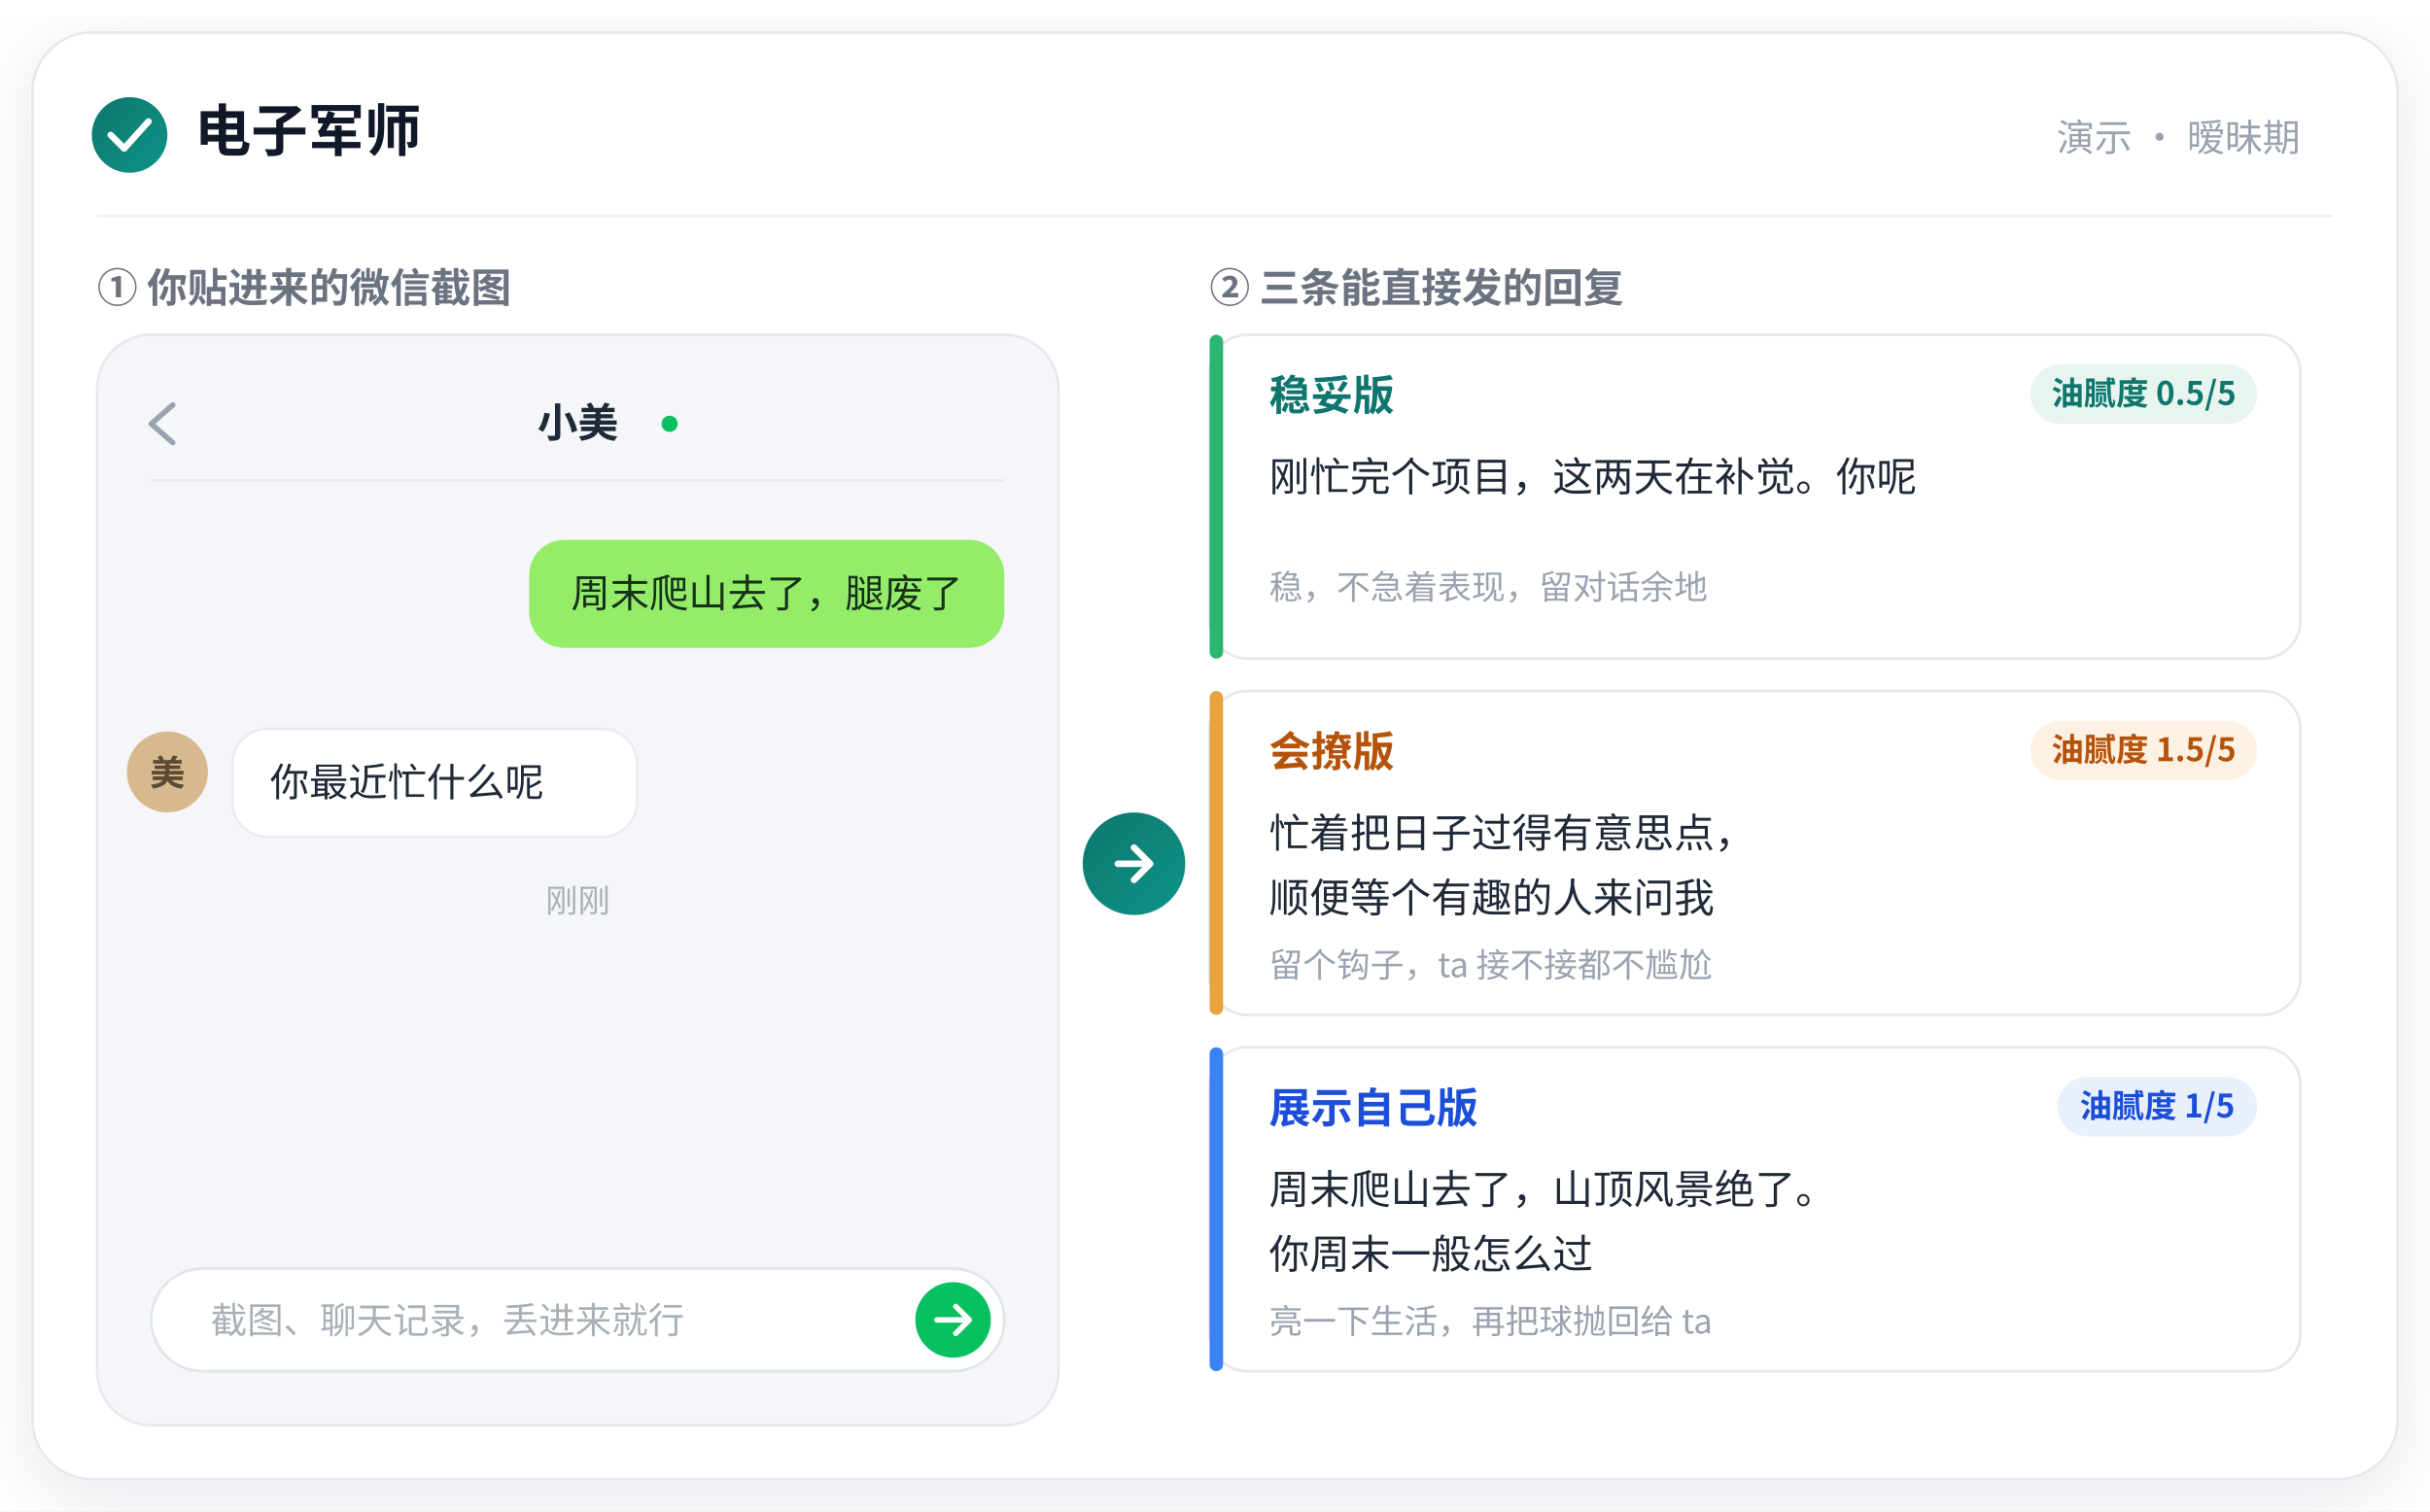
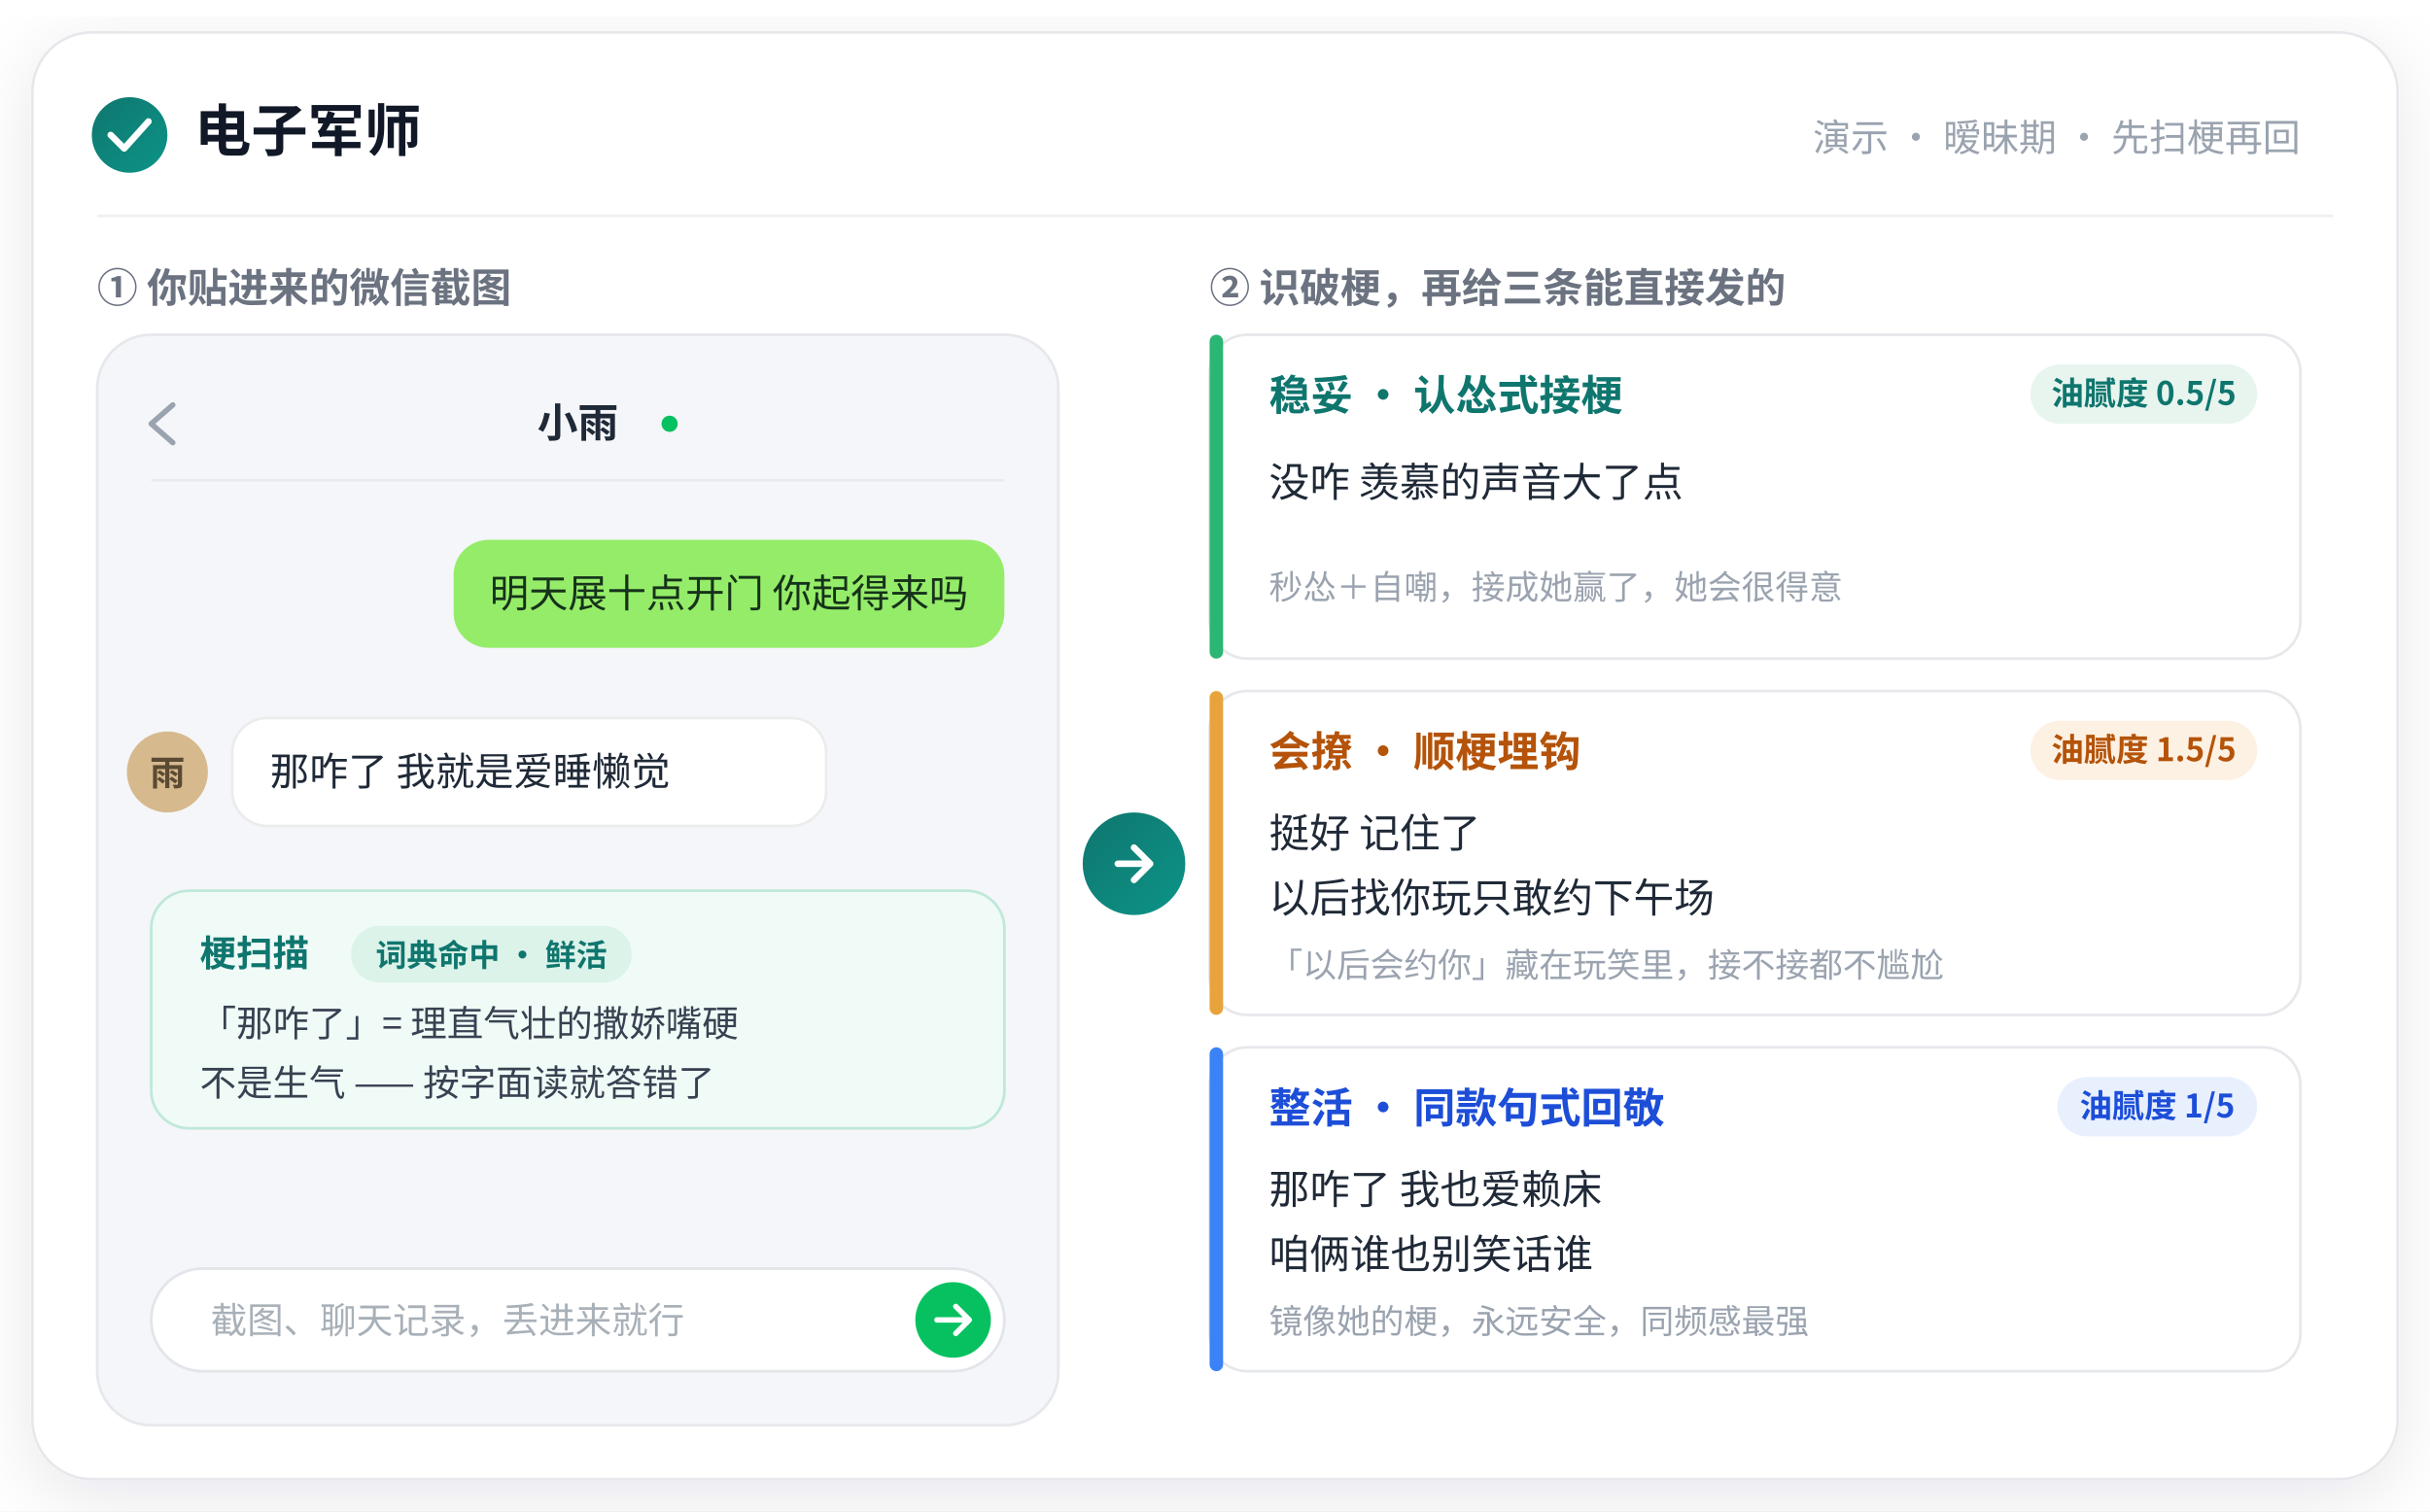
<svg xmlns="http://www.w3.org/2000/svg" viewBox="0 0 900 560" width="900" height="560" font-family="'PingFang SC','Microsoft YaHei','Hiragino Sans GB','Noto Sans CJK SC',sans-serif">
  <defs>
    <filter id="cardShadow" x="-8%" y="-8%" width="116%" height="120%">
      <feDropShadow dx="0" dy="6" stdDeviation="14" flood-color="#0B1F33" flood-opacity="0.10" />
    </filter>
    <linearGradient id="brand" x1="0" y1="0" x2="1" y2="1">
      <stop offset="0" stop-color="#0F766E" />
      <stop offset="1" stop-color="#0D9488" />
    </linearGradient>
  </defs>
  <rect x="0" y="0" width="900" height="560" fill="#FFFFFF" />
  <rect x="12" y="12" width="876" height="536" rx="22" fill="#FFFFFF" stroke="#E6E8EB" filter="url(#cardShadow)" />
  <circle cx="48" cy="50" r="14" fill="url(#brand)" />
  <path d="M41 50 l5 5 l9 -10" fill="none" stroke="#FFFFFF" stroke-width="2.4" stroke-linecap="round" stroke-linejoin="round" />
  <text x="72" y="56" font-size="21" font-weight="700" fill="#111827">电子军师</text>
-   <text x="852" y="56" font-size="14" fill="#9AA3AF" text-anchor="end">演示 · 暧昧期</text>
+   <text x="852" y="56" font-size="14" fill="#9AA3AF" text-anchor="end">演示 · 暧昧期 · 先扫梗再回</text>
  <line x1="36" y1="80" x2="864" y2="80" stroke="#EEF0F2" stroke-width="1" />
  <text x="36" y="112" font-size="15" font-weight="600" fill="#6B7280">① 你贴进来的微信截图</text>
-   <text x="448" y="112" font-size="15" font-weight="600" fill="#6B7280">② 三条能直接发的回复</text>
+   <text x="448" y="112" font-size="15" font-weight="600" fill="#6B7280">② 识破梗，再给三条能直接发的</text>
  <rect x="36" y="124" width="356" height="404" rx="20" fill="#F4F6F9" stroke="#E6E8EB" />
  <path d="M64 150 l-8 7 l8 7" fill="none" stroke="#9AA3AF" stroke-width="2" stroke-linecap="round" stroke-linejoin="round" />
-   <text x="214" y="162" font-size="15" font-weight="600" fill="#1F2937" text-anchor="middle">小美</text>
+   <text x="214" y="162" font-size="15" font-weight="600" fill="#1F2937" text-anchor="middle">小雨</text>
  <circle cx="248" cy="157" r="3" fill="#07C160" />
  <line x1="56" y1="178" x2="372" y2="178" stroke="#E9EBEE" stroke-width="1" />
-   <rect x="196" y="200" width="176" height="40" rx="13" fill="#95EC69" />
-   <text x="284" y="225" font-size="14.5" fill="#16321A" text-anchor="middle">周末爬山去了，腿废了</text>
+   <rect x="168" y="200" width="204" height="40" rx="13" fill="#95EC69" />
+   <text x="270" y="225" font-size="14.5" fill="#16321A" text-anchor="middle">明天展十点开门 你起得来吗</text>
  <circle cx="62" cy="286" r="15" fill="#D7B98E" />
-   <text x="62" y="291" font-size="13" fill="#5B4A33" text-anchor="middle" font-weight="700">美</text>
-   <rect x="86" y="270" width="150" height="40" rx="13" fill="#FFFFFF" stroke="#ECECEC" />
-   <text x="100" y="295" font-size="14.5" fill="#1F2937">你最近忙什么呢</text>
-   <text x="214" y="338" font-size="12" fill="#A8B0B8" text-anchor="middle">刚刚</text>
+   <text x="62" y="291" font-size="13" fill="#5B4A33" text-anchor="middle" font-weight="700">雨</text>
+   <rect x="86" y="266" width="220" height="40" rx="13" fill="#FFFFFF" stroke="#ECECEC" />
+   <text x="100" y="291" font-size="14.5" fill="#1F2937">那咋了 我就是爱睡懒觉</text>
+   <rect x="56" y="330" width="316" height="88" rx="14" fill="#F0FBF7" stroke="#BFE8D9" />
+   <text x="74" y="358" font-size="13.5" font-weight="700" fill="#0F766E">梗扫描</text>
+   <rect x="130" y="343" width="104" height="21" rx="10.5" fill="#DCF3EA" />
+   <text x="182" y="358" font-size="11.5" font-weight="600" fill="#0F766E" text-anchor="middle">词典命中 · 鲜活</text>
+   <text x="74" y="384" font-size="13.5" fill="#374151">「那咋了」= 理直气壮的撒娇嘴硬</text>
+   <text x="74" y="406" font-size="13.5" fill="#374151">不是生气 —— 按字面读就答错了</text>
  <rect x="56" y="470" width="316" height="38" rx="19" fill="#FFFFFF" stroke="#E2E5E9" />
  <text x="78" y="494" font-size="13.5" fill="#A8B0B8">截图、聊天记录，丢进来就行</text>
  <circle cx="353" cy="489" r="14" fill="#07C160" />
  <path d="M347 489 h11 M354 484 l5 5 l-5 5" fill="none" stroke="#FFFFFF" stroke-width="2" stroke-linecap="round" stroke-linejoin="round" />
  <circle cx="420" cy="320" r="19" fill="url(#brand)" />
  <path d="M414 320 h10 M420 314 l6 6 l-6 6" fill="none" stroke="#FFFFFF" stroke-width="2.4" stroke-linecap="round" stroke-linejoin="round" />
  <rect x="448" y="124" width="404" height="120" rx="14" fill="#FFFFFF" stroke="#E6E8EB" />
  <rect x="448" y="124" width="5" height="120" rx="2.5" fill="#2BB673" />
-   <text x="470" y="152" font-size="15.5" font-weight="700" fill="#0F766E">稳妥版</text>
+   <text x="470" y="152" font-size="15.5" font-weight="700" fill="#0F766E">稳妥 · 认怂式接梗</text>
  <rect x="752" y="135" width="84" height="22" rx="11" fill="#E7F5EE" />
  <text x="794" y="150" font-size="12" font-weight="600" fill="#0F766E" text-anchor="middle">油腻度 0.5/5</text>
-   <text x="470" y="182" font-size="15" fill="#1F2937">刚忙完个项目，这两天在补觉。你呢</text>
-   <text x="470" y="222" font-size="12.5" fill="#9AA3AF">稳，不急着表现，留对话余地</text>
+   <text x="470" y="184" font-size="15" fill="#1F2937">没咋 羡慕的声音大了点</text>
+   <text x="470" y="222" font-size="12.5" fill="#9AA3AF">秒怂＋自嘲，接成她赢了，她会很得意</text>
  <rect x="448" y="256" width="404" height="120" rx="14" fill="#FFFFFF" stroke="#E6E8EB" />
  <rect x="448" y="256" width="5" height="120" rx="2.5" fill="#E8A33D" />
-   <text x="470" y="284" font-size="15.5" font-weight="700" fill="#B45309">会撩版</text>
+   <text x="470" y="284" font-size="15.5" font-weight="700" fill="#B45309">会撩 · 顺梗埋钩</text>
  <rect x="752" y="267" width="84" height="22" rx="11" fill="#FDF1E3" />
  <text x="794" y="282" font-size="12" font-weight="600" fill="#B45309" text-anchor="middle">油腻度 1.5/5</text>
-   <text x="470" y="314" font-size="15" fill="#1F2937">忙着把日子过得有意思点，</text>
-   <text x="470" y="338" font-size="15" fill="#1F2937">顺便等个有趣的人来问我</text>
-   <text x="470" y="362" font-size="12.5" fill="#9AA3AF">留个钩子，ta 接不接都不尴尬</text>
+   <text x="470" y="314" font-size="15" fill="#1F2937">挺好 记住了</text>
+   <text x="470" y="338" font-size="15" fill="#1F2937">以后找你玩只敢约下午场</text>
+   <text x="470" y="362" font-size="12.5" fill="#9AA3AF">「以后会约你」藏在玩笑里，接不接都不尴尬</text>
  <rect x="448" y="388" width="404" height="120" rx="14" fill="#FFFFFF" stroke="#E6E8EB" />
  <rect x="448" y="388" width="5" height="120" rx="2.5" fill="#3B82F6" />
-   <text x="470" y="416" font-size="15.5" font-weight="700" fill="#1D4ED8">展示自己版</text>
+   <text x="470" y="416" font-size="15.5" font-weight="700" fill="#1D4ED8">整活 · 同款句式回敬</text>
  <rect x="762" y="399" width="74" height="22" rx="11" fill="#E8F0FE" />
  <text x="799" y="414" font-size="12" font-weight="600" fill="#1D4ED8" text-anchor="middle">油腻度 1/5</text>
-   <text x="470" y="446" font-size="15" fill="#1F2937">周末爬山去了，山顶风景绝了。</text>
-   <text x="470" y="470" font-size="15" fill="#1F2937">你周末一般怎么过</text>
-   <text x="470" y="494" font-size="12.5" fill="#9AA3AF">亮一下生活，再把球抛回给 ta</text>
+   <text x="470" y="446" font-size="15" fill="#1F2937">那咋了 我也爱赖床</text>
+   <text x="470" y="470" font-size="15" fill="#1F2937">咱俩谁也别笑话谁</text>
+   <text x="470" y="494" font-size="12.5" fill="#9AA3AF">镜像她的梗，永远安全，同频感最强</text>
</svg>
